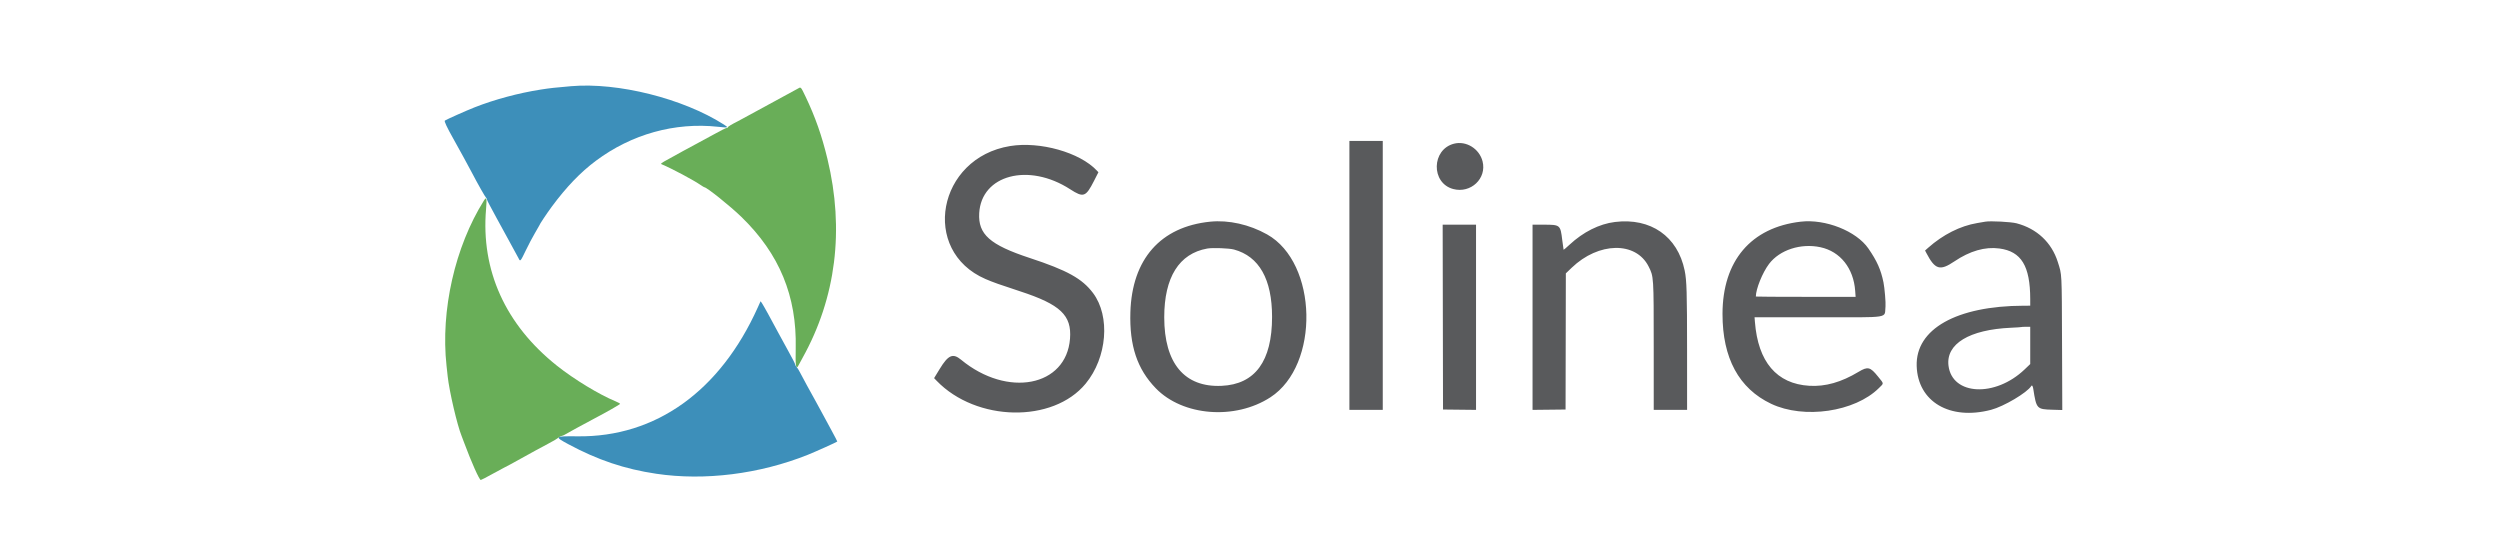
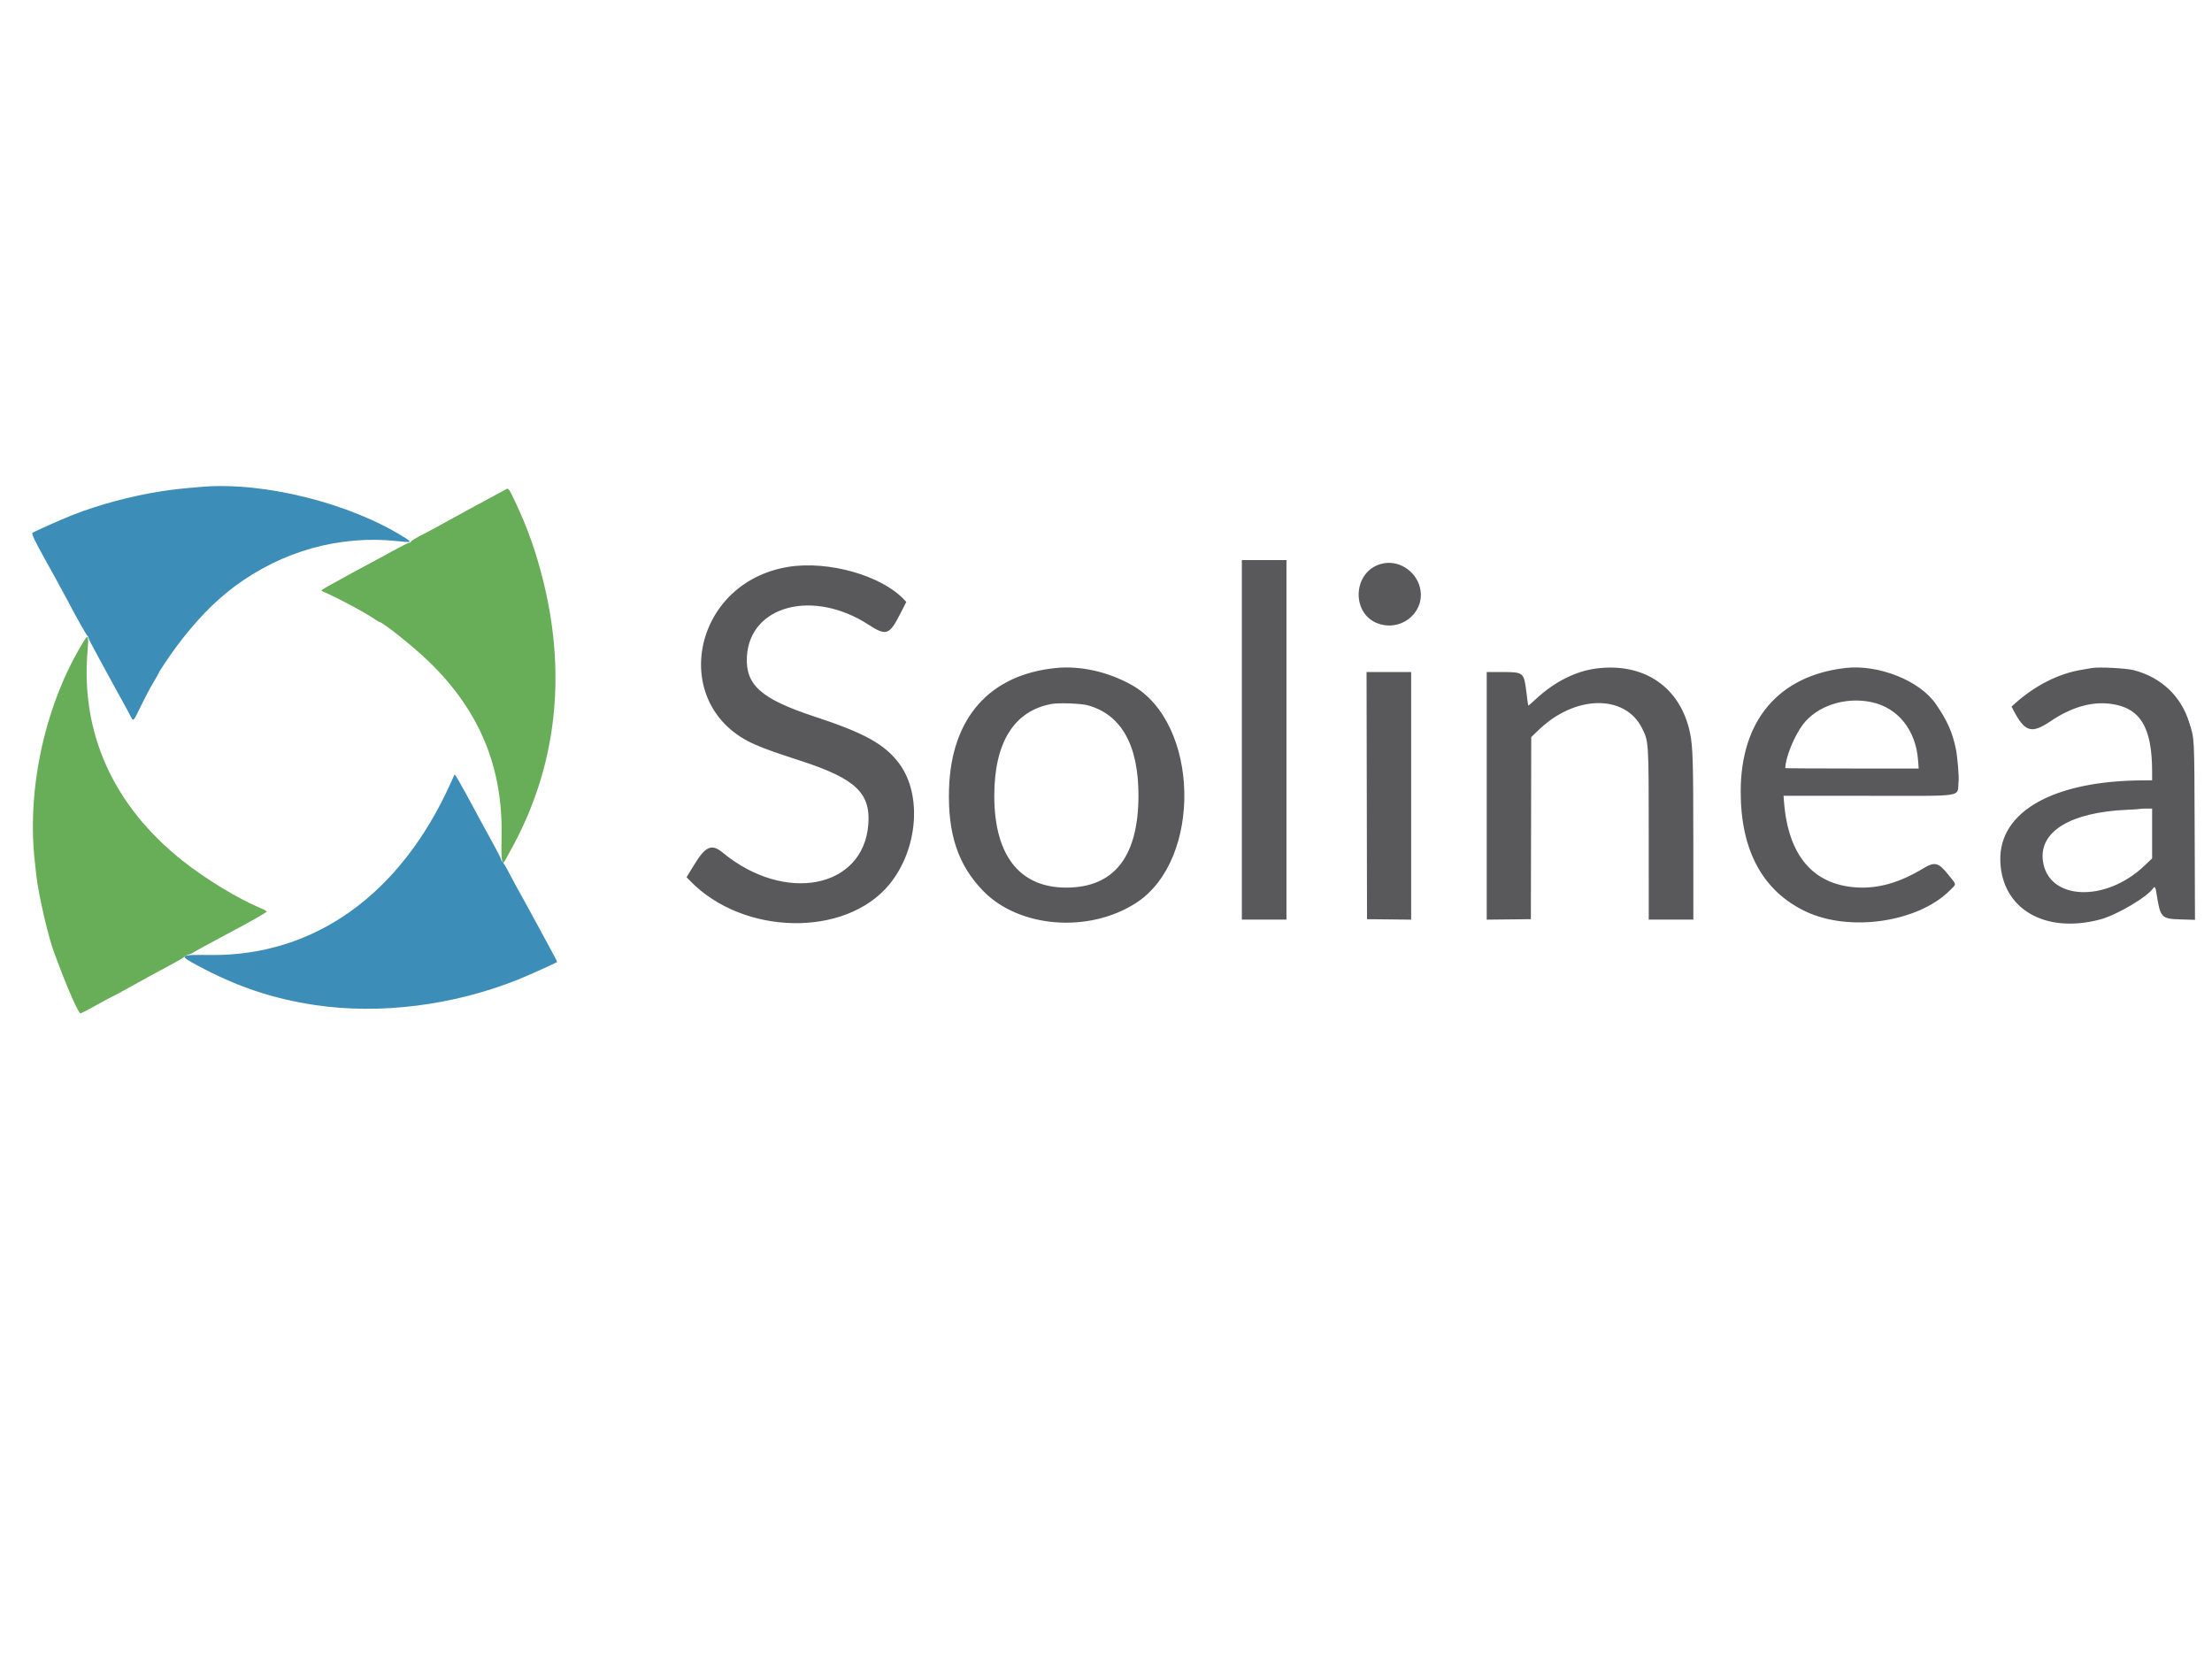
- <svg xmlns="http://www.w3.org/2000/svg" version="1.1" id="Layer_1" x="0px" y="0px" width="612px" height="137px" viewBox="0 0 612 137" enable-background="new 0 0 612 137" xml:space="preserve">
+ <svg xmlns="http://www.w3.org/2000/svg" version="1.1" id="Layer_1" x="0px" y="0px" width="800px" height="600px" viewBox="0 0 800 600" enable-background="new 0 0 800 600" xml:space="preserve">
  <g id="svgg">
-     <path id="path2" fill="#69AE58" d="M195.405,21.646c-0.269,0.163-1.801,0.994-3.405,1.849c-1.604,0.854-4.567,2.467-6.583,3.584   c-2.017,1.118-4.155,2.278-4.75,2.578c-1.6,0.806-2.5,1.355-2.5,1.526c0,0.082-0.135,0.15-0.3,0.15s-1.459,0.645-2.875,1.432   c-1.416,0.788-3.513,1.924-4.659,2.525c-1.145,0.601-2.571,1.37-3.166,1.709c-0.596,0.34-2.092,1.166-3.325,1.838   c-2.079,1.131-2.212,1.233-1.833,1.392c2.519,1.059,7.725,3.837,9.604,5.126c0.384,0.263,0.745,0.478,0.803,0.478   c0.585,0,6.363,4.627,9.097,7.285c9.292,9.033,13.562,19.368,13.278,32.142c-0.099,4.442,0.068,5.404,0.716,4.115   c0.127-0.252,0.565-1.059,0.972-1.792c8.182-14.713,10.26-31.335,6.084-48.666c-1.371-5.691-2.994-10.309-5.368-15.276   C196.044,21.233,196.059,21.25,195.405,21.646 M118.458,49.106c-7.084,11.293-10.623,26.917-9.151,40.394   c0.116,1.055,0.245,2.244,0.288,2.645c0.387,3.623,2.321,11.908,3.401,14.57c0.082,0.202,0.386,1.006,0.676,1.785   c1.742,4.684,3.672,9,4.025,9c0.113,0,1.416-0.675,2.895-1.5c1.48-0.825,2.73-1.5,2.779-1.5c0.049,0,0.716-0.348,1.484-0.773   c5.048-2.797,7.969-4.396,9.61-5.254c1.035-0.543,2.027-1.132,2.204-1.309c0.178-0.178,0.531-0.372,0.785-0.434   c0.255-0.061,0.538-0.164,0.629-0.23c0.242-0.175,5.544-3.066,7.5-4.09c2.785-1.456,6.156-3.377,6.21-3.538   c0.027-0.083-0.458-0.362-1.08-0.619c-4.101-1.698-10.165-5.383-14.38-8.735c-12.613-10.037-18.625-23.33-17.345-38.348   C119.217,48.485,119.11,48.067,118.458,49.106 M106.5,20.5 M106.5,20.5" />
-     <path id="path3" fill="#595A5C" d="M330.333,67.417v32.916h4.084h4.083V67.417V34.5h-4.083h-4.084V67.417 M355.956,35.171   c-5.534,1.396-5.69,9.642-0.212,11.101c4.303,1.147,8.257-2.583,7.186-6.777C362.139,36.401,358.939,34.418,355.956,35.171    M247.279,35.751c-17.795,2.894-22.007,25.637-6.029,32.552c1.837,0.794,3.496,1.384,8.465,3.007   c9.88,3.228,12.667,5.869,12.226,11.594c-0.905,11.748-15.318,14.533-26.674,5.154c-2.009-1.66-3.134-1.173-5.232,2.268   l-1.369,2.242l0.625,0.647c9.718,10.056,28.467,10.416,36.479,0.7c5.257-6.375,6.08-16.482,1.807-22.177   c-2.652-3.534-6.307-5.559-15.494-8.583c-9.759-3.212-12.662-5.785-12.373-10.97c0.522-9.382,12.102-12.428,22.263-5.856   c3.269,2.114,3.822,1.919,5.848-2.059l1.071-2.103l-0.404-0.431C264.335,37.311,254.592,34.561,247.279,35.751 M296.25,54.267   c-12.146,1.232-19.137,9.164-19.532,22.159c-0.249,8.207,1.656,13.909,6.22,18.624c6.603,6.821,19.401,7.826,28.062,2.205   c12.125-7.87,11.613-32.902-0.814-39.87C305.837,54.947,300.755,53.81,296.25,54.267 M395.333,54.342   c-3.831,0.472-7.755,2.44-11.132,5.581c-0.76,0.707-1.404,1.257-1.432,1.223c-0.026-0.035-0.177-1.11-0.332-2.39   c-0.448-3.705-0.502-3.75-4.479-3.754L375.167,55v22.67v22.669l4.041-0.044l4.042-0.045l0.035-16.667l0.033-16.666l1.428-1.371   c6.597-6.338,15.702-6.497,18.824-0.329c1.266,2.499,1.259,2.387,1.261,19.741l0.002,15.375h4.084H413l-0.004-14.375   c-0.004-14.437-0.089-17.303-0.588-19.729C410.688,57.849,404.098,53.262,395.333,54.342 M440.833,54.264   c-12.198,1.404-19.147,9.59-19.163,22.574c-0.013,10.825,4.012,18.262,11.909,22.012c8.022,3.808,20.515,1.982,26.379-3.854   c1.265-1.258,1.29-0.936-0.229-2.829c-1.891-2.356-2.494-2.501-4.754-1.142c-4.242,2.554-8.117,3.65-12.058,3.416   c-7.987-0.478-12.549-5.838-13.315-15.649l-0.088-1.125h15.471c18.338,0,16.24,0.337,16.586-2.667   c0.093-0.812-0.219-4.52-0.494-5.868c-0.633-3.103-1.587-5.245-3.697-8.299C454.43,56.562,446.886,53.567,440.833,54.264    M486,54.265c-0.229,0.041-1.129,0.195-2,0.343c-4.157,0.706-8.354,2.825-11.998,6.056l-0.748,0.663l0.328,0.628   c2.12,4.056,3.32,4.416,6.825,2.052c3.823-2.58,7.526-3.647,11.038-3.179c5.369,0.714,7.546,4.282,7.554,12.38L497,74.833   l-1.625,0.006c-16.42,0.056-26.447,5.704-26.172,14.743c0.266,8.762,8.107,13.387,18.214,10.741   c3.116-0.816,8.83-4.201,9.835-5.826c0.184-0.299,0.383-0.015,0.496,0.712c0.762,4.882,0.85,4.979,4.634,5.092l2.465,0.074   l-0.061-16.312c-0.066-17.8-0.007-16.667-1.039-19.938c-1.506-4.767-5.115-8.153-10.08-9.457   C492.295,54.307,487.266,54.043,486,54.265 M353.208,77.625l0.042,22.625l4.042,0.045l4.041,0.044V77.67V55h-4.084h-4.084   L353.208,77.625 M445.659,60.523c4.84,1.044,8.094,5.138,8.491,10.685l0.105,1.459h-12.211c-6.717,0-12.212-0.033-12.212-0.073   c0-1.845,1.622-5.859,3.224-7.979C435.661,61.168,440.844,59.485,445.659,60.523 M302.083,61.084   c6.16,1.677,9.321,7.274,9.319,16.499c-0.002,10.841-4.151,16.504-12.362,16.871c-9.082,0.405-14.035-5.519-14.034-16.787   c0.001-9.786,3.636-15.591,10.534-16.826C296.834,60.609,300.893,60.76,302.083,61.084 M497,84.561v4.561l-1.377,1.314   c-7.199,6.875-17.707,6.373-18.628-0.893c-0.681-5.361,5.08-8.859,15.338-9.314c1.329-0.059,2.448-0.135,2.485-0.168   c0.039-0.033,0.546-0.061,1.125-0.061H497V84.561" />
-     <path id="path4" fill="#3D8FBA" d="M139.833,21.097c-3.977,0.339-5.198,0.475-7.439,0.826c-5.452,0.854-11.327,2.431-16.208,4.352   c-2.043,0.804-6.973,3.002-7.288,3.249c-0.194,0.152,0.5,1.632,2.1,4.476c1.369,2.435,3.695,6.688,4.463,8.161   c1.485,2.848,3.349,6.138,3.547,6.26c0.087,0.054,0.159,0.198,0.159,0.319c0,0.12,0.337,0.829,0.749,1.575   c0.413,0.745,1.135,2.086,1.604,2.978c0.47,0.893,1.813,3.349,2.985,5.457c1.171,2.108,2.263,4.115,2.427,4.458   c0.426,0.898,0.445,0.878,1.789-1.916c0.673-1.398,1.685-3.318,2.251-4.266c0.565-0.948,1.028-1.755,1.028-1.793   c0-0.194,1.839-2.963,3.09-4.654c3.551-4.8,7.008-8.398,10.761-11.203c8.746-6.536,19.337-9.487,29.93-8.339   c2.564,0.278,2.662,0.236,1.372-0.584C167.165,24.102,151.283,20.121,139.833,21.097 M185.51,75.25   c-9.209,20.495-24.987,31.788-44.093,31.562c-5.679-0.068-5.806,0.037-2.303,1.92c7.225,3.883,13.791,6.091,21.553,7.246   c11.828,1.762,25.247,0.082,37.083-4.643c1.795-0.716,7.044-3.078,7.216-3.247c0.027-0.026-0.58-1.202-1.349-2.61   c-0.769-1.41-1.86-3.424-2.425-4.479c-0.564-1.055-1.259-2.329-1.544-2.833c-0.98-1.733-3.439-6.251-3.882-7.131   c-0.244-0.484-0.591-1.028-0.772-1.208c-0.18-0.182-0.327-0.446-0.327-0.592c0-0.144-0.739-1.588-1.641-3.207   c-0.903-1.62-1.997-3.621-2.432-4.446c-1.59-3.015-3.831-7.067-4.116-7.444l-0.293-0.389L185.51,75.25" />
+     <path id="path2" fill="#68AD57" d="M182.612,177.161c-0.53,0.323-3.557,1.964-6.726,3.653c-3.168,1.687-9.021,4.873-13.003,7.079   c-3.985,2.208-8.207,4.5-9.382,5.093c-3.161,1.592-4.938,2.676-4.938,3.014c0,0.163-0.267,0.296-0.592,0.296   c-0.326,0-2.882,1.274-5.679,2.829c-2.796,1.557-6.939,3.8-9.203,4.987c-2.262,1.188-5.078,2.707-6.254,3.375   c-1.178,0.671-4.132,2.303-6.568,3.631c-4.105,2.233-4.369,2.435-3.62,2.749c4.976,2.092,15.259,7.579,18.97,10.125   c0.759,0.52,1.472,0.944,1.587,0.944c1.155,0,12.568,9.139,17.969,14.39c18.354,17.842,26.789,38.258,26.228,63.489   c-0.196,8.775,0.134,10.675,1.414,8.129c0.25-0.498,1.116-2.091,1.92-3.539c16.162-29.062,20.266-61.896,12.018-96.13   c-2.708-11.241-5.915-20.363-10.604-30.174C183.875,176.345,183.904,176.379,182.612,177.161 M30.62,231.402   c-13.993,22.307-20.983,53.17-18.075,79.789c0.229,2.084,0.483,4.434,0.569,5.225c0.764,7.156,4.584,23.521,6.717,28.78   c0.163,0.399,0.762,1.987,1.335,3.525c3.441,9.252,7.254,17.778,7.95,17.778c0.224,0,2.797-1.333,5.719-2.963   c2.923-1.631,5.393-2.963,5.49-2.963c0.096,0,1.414-0.687,2.931-1.528c9.971-5.523,15.741-8.682,18.982-10.377   c2.045-1.072,4.004-2.235,4.354-2.585c0.352-0.352,1.049-0.735,1.551-0.857c0.503-0.119,1.062-0.324,1.242-0.455   c0.479-0.346,10.951-6.057,14.814-8.078c5.502-2.876,12.16-6.671,12.267-6.989c0.053-0.163-0.905-0.715-2.134-1.223   c-8.101-3.354-20.079-10.632-28.404-17.255c-24.914-19.826-36.79-46.083-34.262-75.747C32.119,230.176,31.908,229.35,30.62,231.402    M7,174.897 M7,174.897" />
+     <path id="path3" fill="#59595C" d="M449.133,267.572v65.019h8.067h8.065v-65.019v-65.021H457.2h-8.067V267.572 M499.746,203.876   c-10.932,2.758-11.24,19.046-0.419,21.928c8.499,2.266,16.31-5.103,14.193-13.386C511.959,206.307,505.639,202.39,499.746,203.876    M285.078,205.023c-35.15,5.717-43.47,50.64-11.908,64.299c3.628,1.57,6.906,2.735,16.72,5.94   c19.517,6.375,25.021,11.593,24.149,22.901c-1.787,23.206-30.257,28.708-52.688,10.18c-3.969-3.277-6.191-2.315-10.335,4.48   l-2.704,4.43l1.234,1.278c19.196,19.863,56.23,20.574,72.057,1.383c10.384-12.593,12.009-32.557,3.57-43.805   c-5.239-6.981-12.458-10.981-30.605-16.954c-19.276-6.346-25.011-11.427-24.44-21.669c1.031-18.532,23.905-24.549,43.976-11.567   c6.457,4.175,7.549,3.791,11.55-4.067l2.116-4.154l-0.798-0.852C318.768,208.104,299.522,202.672,285.078,205.023 M381.81,241.597   c-23.992,2.434-37.801,18.102-38.582,43.77c-0.492,16.211,3.271,27.475,12.287,36.788c13.043,13.475,38.322,15.459,55.431,4.356   c23.949-15.546,22.938-64.991-1.609-78.755C400.747,242.94,390.708,240.694,381.81,241.597 M577.526,241.745   c-7.568,0.933-15.317,4.821-21.988,11.024c-1.501,1.397-2.774,2.484-2.828,2.417c-0.052-0.07-0.349-2.192-0.655-4.721   c-0.886-7.319-0.992-7.408-8.849-7.416l-5.514-0.004v44.78v44.778l7.982-0.087l7.984-0.089l0.069-32.922l0.065-32.92l2.82-2.708   c13.03-12.519,31.017-12.833,37.184-0.65c2.499,4.936,2.486,4.715,2.49,38.995l0.004,30.37h8.066h8.065l-0.008-28.395   c-0.008-28.517-0.176-34.18-1.161-38.971C607.856,248.672,594.839,239.612,577.526,241.745 M667.402,241.591   c-24.096,2.773-37.822,18.942-37.853,44.589c-0.026,21.384,7.924,36.072,23.522,43.479c15.848,7.521,40.523,3.916,52.107-7.612   c2.498-2.483,2.547-1.847-0.453-5.587c-3.735-4.655-4.928-4.941-9.391-2.256c-8.38,5.044-16.034,7.211-23.818,6.747   c-15.777-0.942-24.787-11.531-26.301-30.911l-0.174-2.222h30.56c36.222,0,32.079,0.665,32.762-5.268   c0.183-1.605-0.433-8.927-0.977-11.591c-1.25-6.129-3.134-10.36-7.303-16.393C694.259,246.13,679.357,240.214,667.402,241.591    M756.619,241.593c-0.451,0.082-2.229,0.385-3.951,0.677c-8.211,1.395-16.5,5.581-23.699,11.963l-1.478,1.31l0.649,1.24   c4.187,8.011,6.558,8.723,13.481,4.053c7.551-5.096,14.865-7.204,21.803-6.279c10.605,1.41,14.905,8.458,14.92,24.454l0.003,3.21   l-3.21,0.011c-32.435,0.11-52.241,11.268-51.697,29.122c0.524,17.307,16.015,26.443,35.978,21.218   c6.155-1.612,17.441-8.299,19.427-11.509c0.363-0.591,0.757-0.028,0.98,1.406c1.505,9.643,1.679,9.834,9.152,10.059l4.869,0.146   l-0.119-32.223c-0.132-35.16-0.015-32.922-2.053-39.382c-2.975-9.417-10.104-16.104-19.911-18.68   C769.054,241.677,759.119,241.155,756.619,241.593 M494.317,287.736l0.083,44.691l7.984,0.089l7.982,0.087v-44.778v-44.78H502.3   h-8.067L494.317,287.736 M676.935,253.954c9.561,2.062,15.987,10.149,16.772,21.106l0.208,2.882h-24.12   c-13.268,0-24.121-0.065-24.121-0.145c0-3.644,3.204-11.573,6.367-15.762C657.186,255.229,667.423,251.904,676.935,253.954    M393.331,255.063c12.168,3.312,18.412,14.368,18.408,32.589c-0.004,21.414-8.199,32.601-24.418,33.326   c-17.939,0.8-27.724-10.9-27.722-33.16c0.002-19.331,7.183-30.796,20.808-33.236C382.963,254.124,390.98,254.422,393.331,255.063    M778.348,301.436v9.008l-2.721,2.598c-14.22,13.578-34.977,12.588-36.795-1.764c-1.344-10.59,10.034-17.5,30.296-18.399   c2.627-0.116,4.836-0.266,4.91-0.332c0.077-0.065,1.078-0.119,2.222-0.119h2.088V301.436" />
+     <path id="path4" fill="#3C8EB9" d="M72.842,176.077c-7.856,0.67-10.269,0.938-14.694,1.631c-10.77,1.687-22.374,4.802-32.015,8.596   c-4.036,1.588-13.774,5.93-14.396,6.418c-0.382,0.3,0.988,3.224,4.149,8.842c2.704,4.81,7.298,13.21,8.815,16.12   c2.933,5.625,6.615,12.124,7.006,12.365c0.172,0.107,0.314,0.392,0.314,0.631c0,0.236,0.666,1.637,1.479,3.11   c0.816,1.472,2.242,4.12,3.168,5.883c0.929,1.764,3.582,6.615,5.896,10.779c2.313,4.164,4.47,8.128,4.794,8.806   c0.841,1.773,0.878,1.734,3.534-3.785c1.329-2.761,3.328-6.553,4.447-8.427c1.116-1.872,2.03-3.466,2.03-3.541   c0-0.383,3.633-5.853,6.104-9.193c7.015-9.482,13.843-16.589,21.256-22.129c17.276-12.911,38.196-18.739,59.12-16.472   c5.065,0.549,5.258,0.466,2.71-1.153C126.831,182.013,95.459,174.149,72.842,176.077 M163.066,283.044   c-18.19,40.484-49.356,62.791-87.096,62.346c-11.218-0.136-11.469,0.072-4.549,3.792c14.271,7.669,27.241,12.031,42.574,14.312   c23.364,3.481,49.87,0.162,73.249-9.17c3.546-1.414,13.914-6.08,14.253-6.413c0.054-0.053-1.145-2.375-2.664-5.157   c-1.519-2.785-3.675-6.763-4.79-8.846c-1.115-2.084-2.487-4.602-3.05-5.597c-1.936-3.424-6.793-12.347-7.668-14.086   c-0.482-0.955-1.168-2.03-1.525-2.385c-0.356-0.359-0.646-0.882-0.646-1.17c0-0.282-1.459-3.137-3.241-6.335   c-1.784-3.199-3.945-7.152-4.803-8.782c-3.141-5.955-7.568-13.96-8.13-14.705l-0.579-0.768L163.066,283.044" />
  </g>
</svg>
